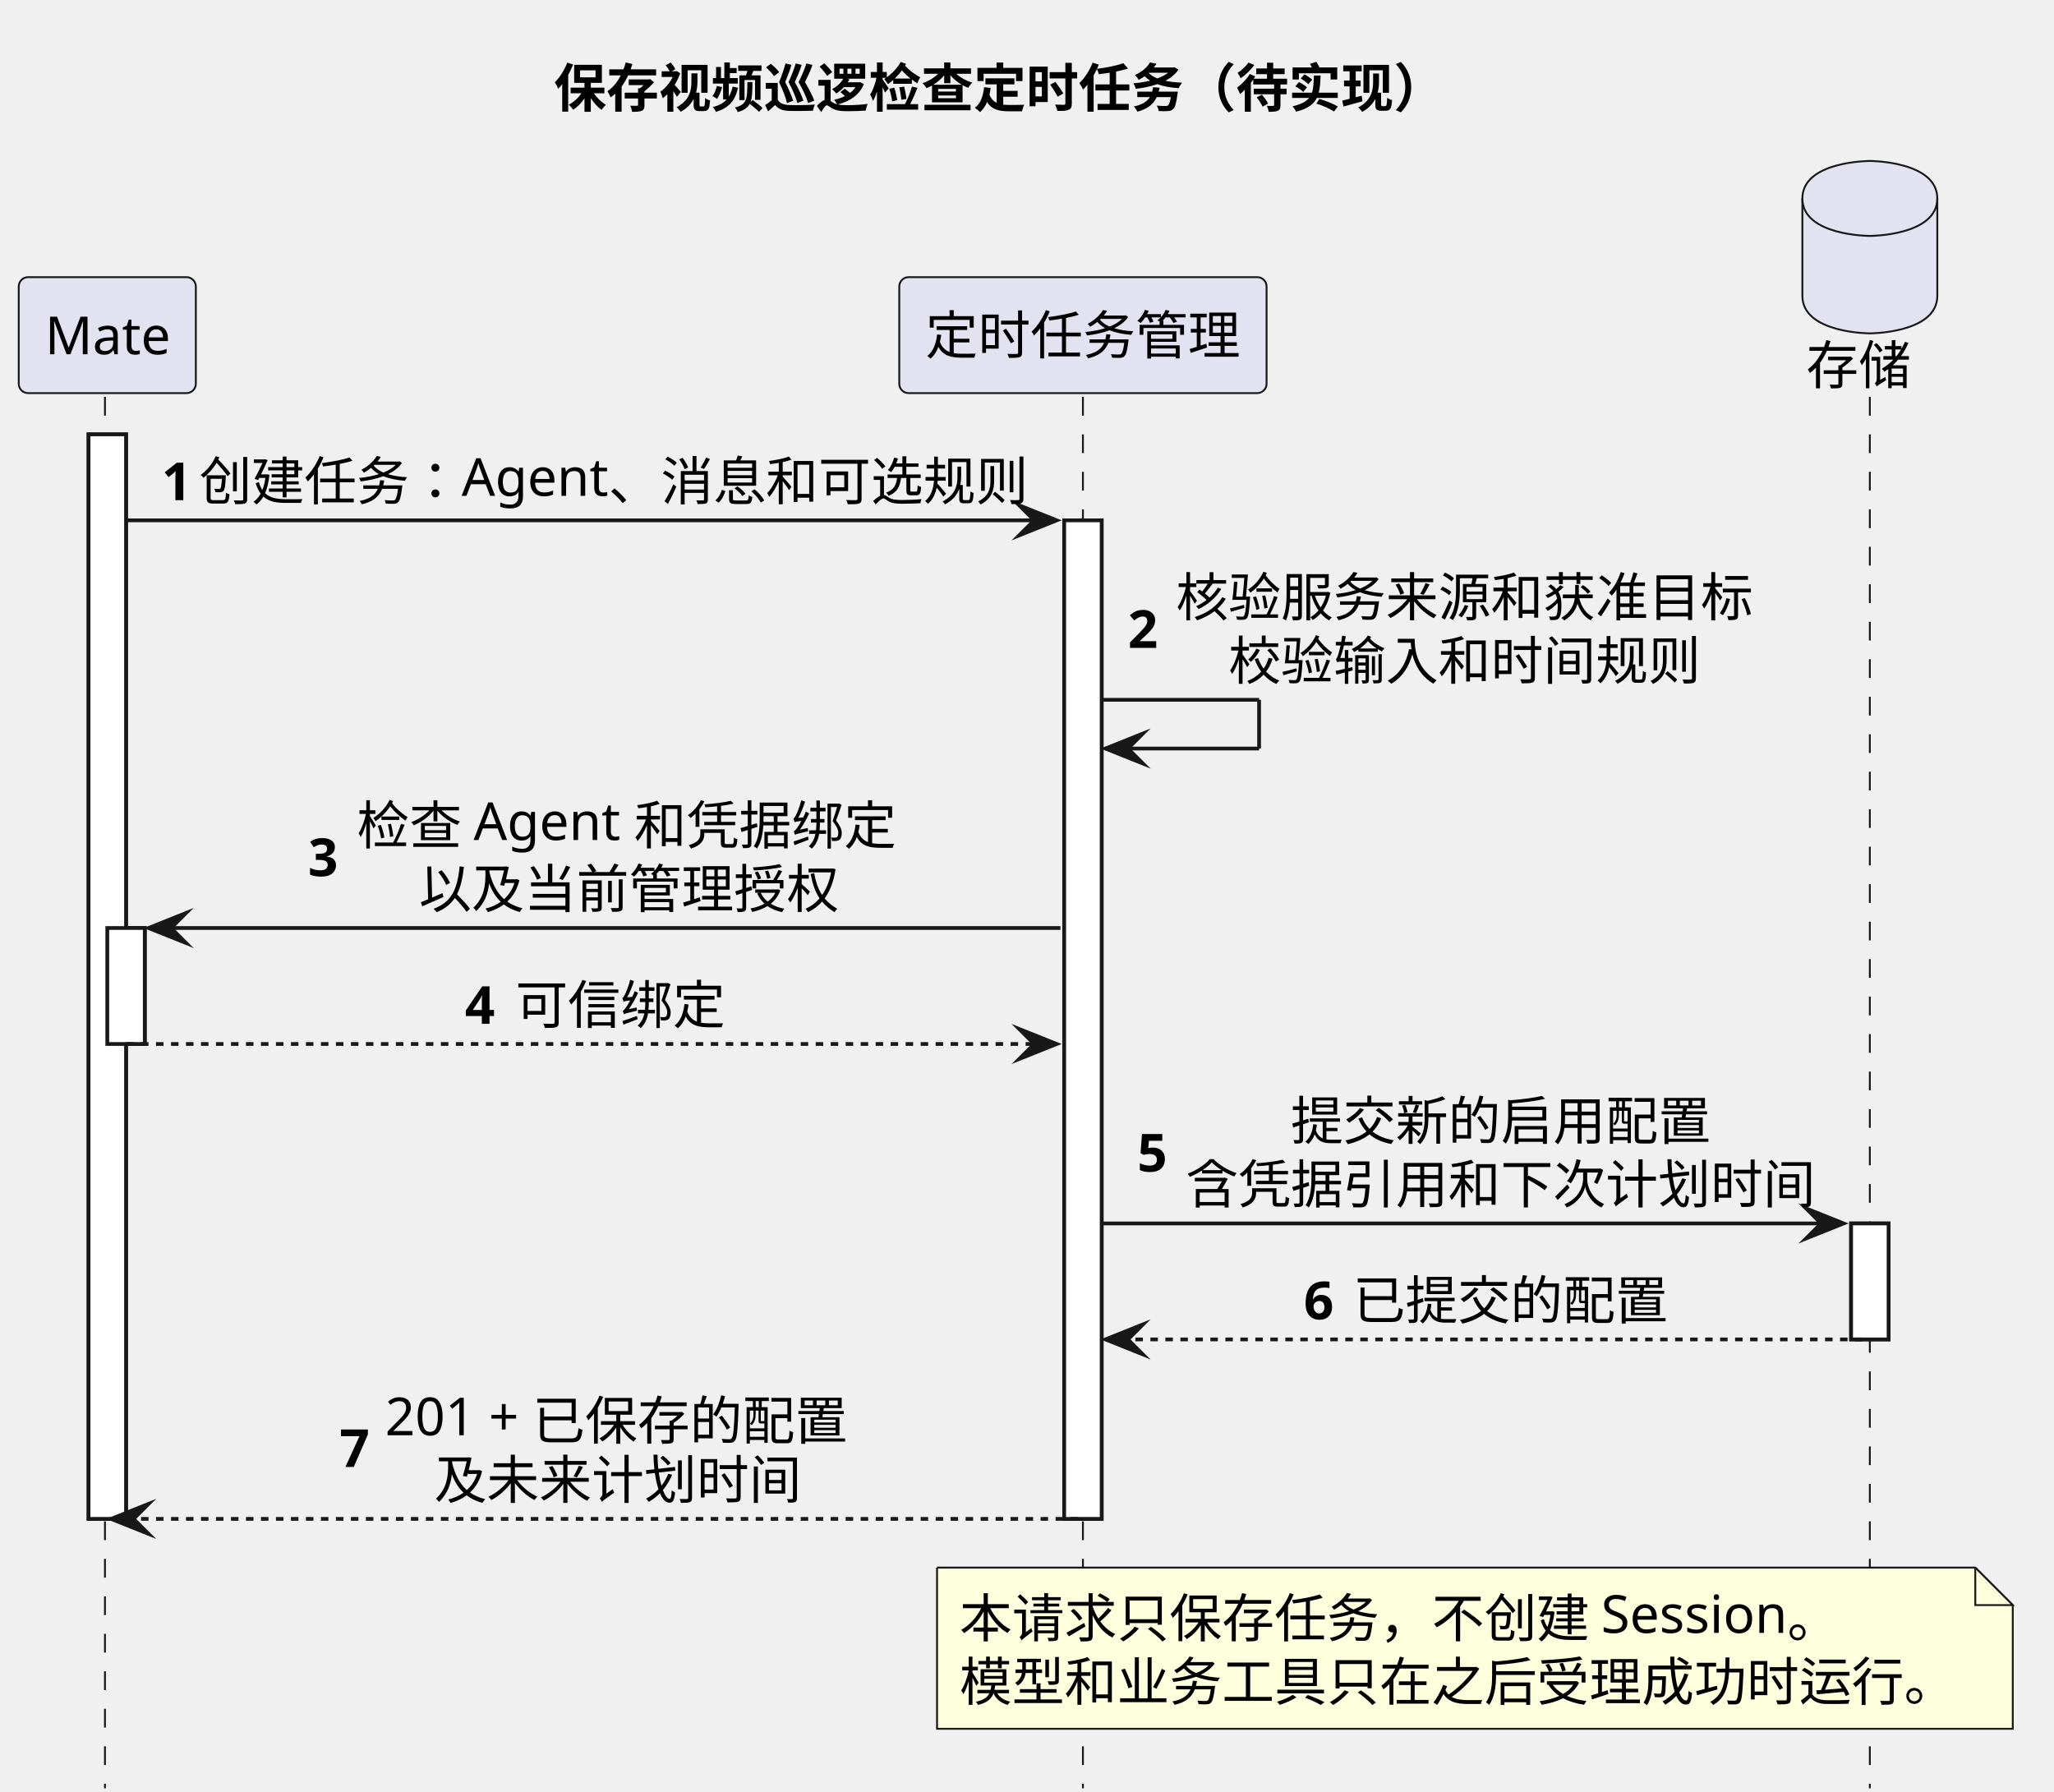
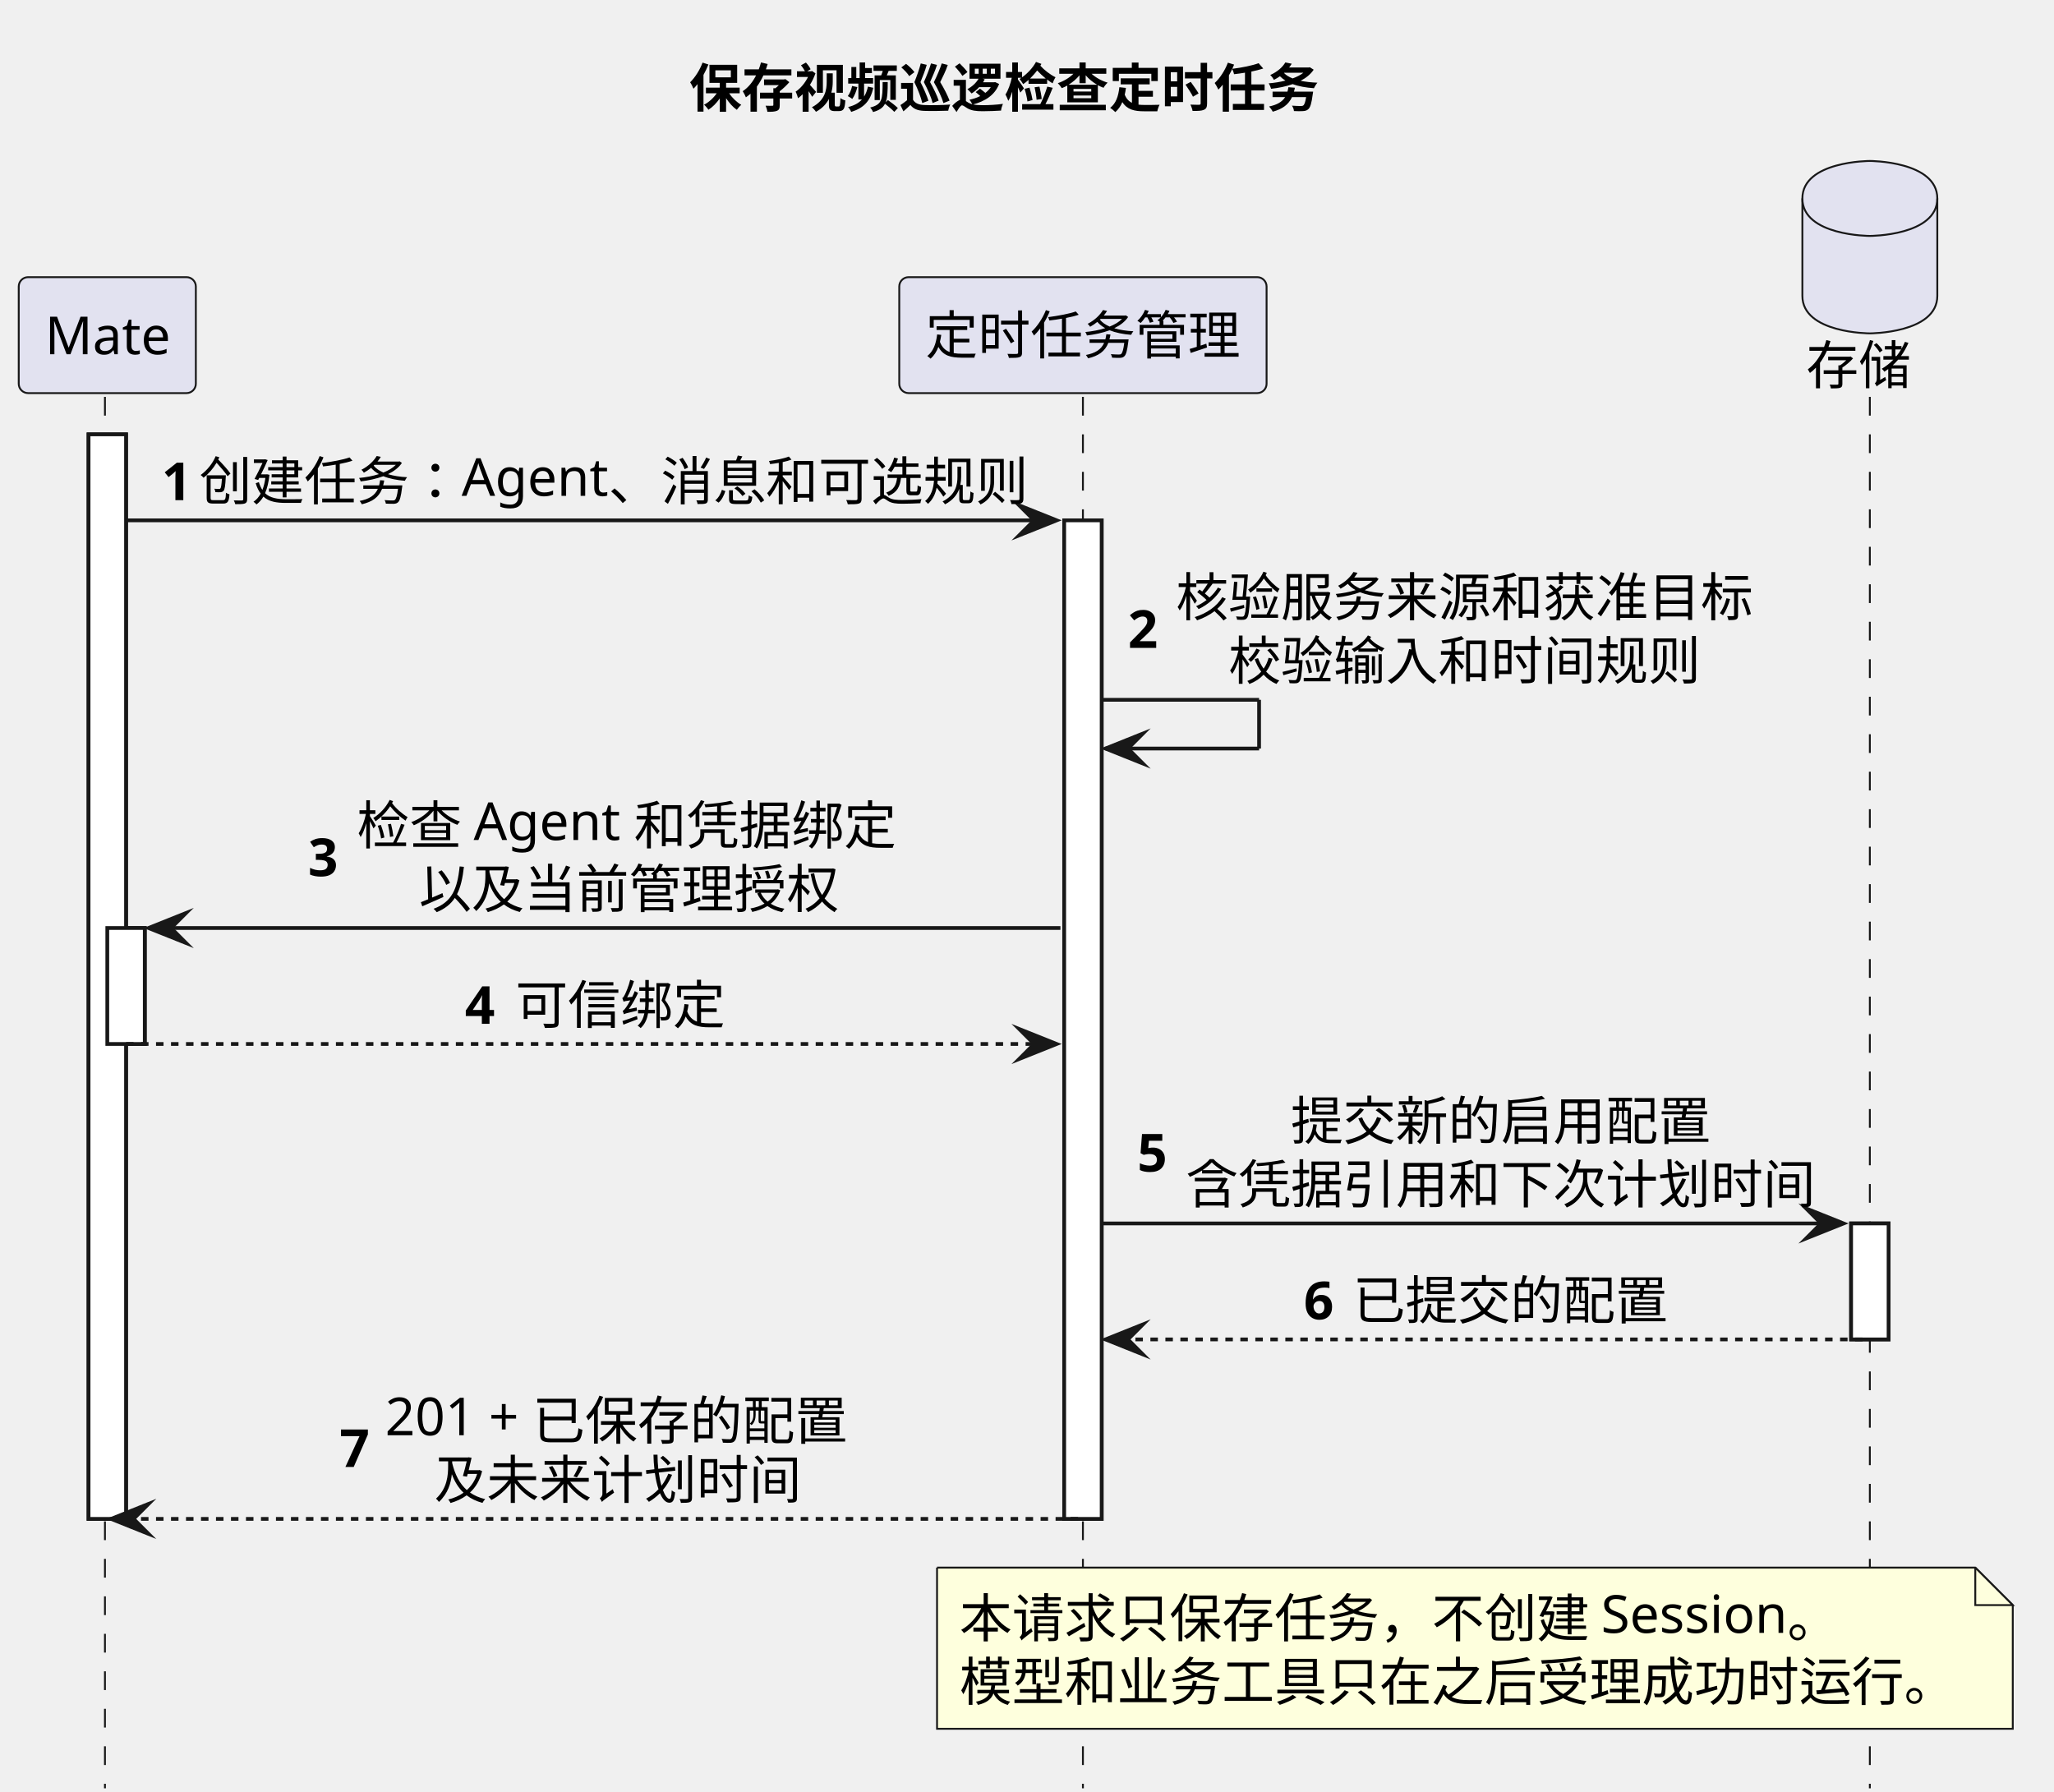
<svg xmlns="http://www.w3.org/2000/svg" contentStyleType="text/css" data-diagram-type="SEQUENCE" height="478px" preserveAspectRatio="none" style="width:548px;height:478px;background:#FFFFFF;" version="1.1" viewBox="0 0 548 478" width="548px" zoomAndPan="magnify">
  <defs />
  <g>
    <g class="title" data-source-line="159">
-       <text fill="#000000" font-family="sans-serif" font-size="14" font-weight="700" lengthAdjust="spacing" textLength="245.438" x="147.781" y="28.562">保存视频巡逻检查定时任务（待实现）</text>
+       <text fill="#000000" font-family="sans-serif" font-size="14" font-weight="700" lengthAdjust="spacing" textLength="173.25" x="183.875" y="28.562">保存视频巡逻检查定时任务</text>
    </g>
    <g>
      <rect fill="#FFFFFF" height="289.334" style="stroke:#181818;stroke-width:1;" width="10" x="23.625" y="115.879" />
    </g>
    <g>
      <rect fill="#FFFFFF" height="30.939" style="stroke:#181818;stroke-width:1;" width="10" x="28.625" y="247.576" />
    </g>
    <g>
      <rect fill="#FFFFFF" height="266.394" style="stroke:#181818;stroke-width:1;" width="10" x="283.92" y="138.818" />
    </g>
    <g>
      <rect fill="#FFFFFF" height="30.939" style="stroke:#181818;stroke-width:1;" width="10" x="493.868" y="326.394" />
    </g>
    <g class="participant-lifeline" data-entity-uid="part1" data-qualified-name="Mate" data-source-line="164" id="part1-lifeline">
      <g>
        <rect fill="#000000" fill-opacity="0" height="371.213" width="8" x="24.625" y="105.879" />
        <line style="stroke:#181818;stroke-width:0.5;stroke-dasharray:5,5;" x1="28" x2="28" y1="105.879" y2="477.092" />
      </g>
    </g>
    <g class="participant-lifeline" data-entity-uid="part2" data-qualified-name="Schedule" data-source-line="165" id="part2-lifeline">
      <g>
        <rect fill="#000000" fill-opacity="0" height="371.213" width="8" x="284.92" y="105.879" />
        <line style="stroke:#181818;stroke-width:0.5;stroke-dasharray:5,5;" x1="288.92" x2="288.92" y1="105.879" y2="477.092" />
      </g>
    </g>
    <g class="participant-lifeline" data-entity-uid="part3" data-qualified-name="Store" data-source-line="166" id="part3-lifeline">
      <g>
        <rect fill="#000000" fill-opacity="0" height="371.213" width="8" x="494.868" y="105.879" />
        <line style="stroke:#181818;stroke-width:0.5;stroke-dasharray:5,5;" x1="498.868" x2="498.868" y1="105.879" y2="477.092" />
      </g>
    </g>
    <g class="participant participant-head" data-entity-uid="part1" data-qualified-name="Mate" data-source-line="164" id="part1-head">
      <rect fill="#E2E2F0" height="30.939" rx="2.5" ry="2.5" style="stroke:#181818;stroke-width:0.5;" width="47.25" x="5" y="73.939" />
      <text fill="#000000" font-family="sans-serif" font-size="14" lengthAdjust="spacing" textLength="33.25" x="12" y="94.502">Mate</text>
    </g>
    <g class="participant participant-head" data-entity-uid="part2" data-qualified-name="Schedule" data-source-line="165" id="part2-head">
      <rect fill="#E2E2F0" height="30.939" rx="2.5" ry="2.5" style="stroke:#181818;stroke-width:0.5;" width="98" x="239.92" y="73.939" />
      <text fill="#000000" font-family="sans-serif" font-size="14" lengthAdjust="spacing" textLength="84" x="246.92" y="94.502">定时任务管理</text>
    </g>
    <g class="participant participant-head" data-entity-uid="part3" data-qualified-name="Store" data-source-line="166" id="part3-head">
      <text fill="#000000" font-family="sans-serif" font-size="14" lengthAdjust="spacing" textLength="28" x="481.868" y="102.502">存储</text>
      <path d="M480.868,52.94 C480.868,42.94 498.868,42.94 498.868,42.94 C498.868,42.94 516.868,42.94 516.868,52.94 L516.868,78.939 C516.868,88.939 498.868,88.939 498.868,88.939 C498.868,88.939 480.868,88.939 480.868,78.939 L480.868,52.94" fill="#E2E2F0" style="stroke:#181818;stroke-width:0.5;" />
      <path d="M480.868,52.94 C480.868,62.94 498.868,62.94 498.868,62.94 C498.868,62.94 516.868,62.94 516.868,52.94" fill="none" style="stroke:#181818;stroke-width:0.5;" />
    </g>
    <g>
      <rect fill="#FFFFFF" height="289.334" style="stroke:#181818;stroke-width:1;" width="10" x="23.625" y="115.879" />
    </g>
    <g>
      <rect fill="#FFFFFF" height="30.939" style="stroke:#181818;stroke-width:1;" width="10" x="28.625" y="247.576" />
    </g>
    <g>
      <rect fill="#FFFFFF" height="266.394" style="stroke:#181818;stroke-width:1;" width="10" x="283.92" y="138.818" />
    </g>
    <g>
      <rect fill="#FFFFFF" height="30.939" style="stroke:#181818;stroke-width:1;" width="10" x="493.868" y="326.394" />
    </g>
    <g class="message" data-entity-1="part1" data-entity-2="part2" data-source-line="169" id="msg1">
      <polygon fill="#181818" points="271.92,134.818,281.92,138.818,271.92,142.818,275.92,138.818" style="stroke:#181818;stroke-width:1;stroke-linejoin:miter;stroke-miterlimit:10;" />
      <line style="stroke:#181818;stroke-width:1;" x1="33.625" x2="277.92" y1="138.818" y2="138.818" />
      <text fill="#000000" font-family="sans-serif" font-size="14" font-weight="700" lengthAdjust="spacing" textLength="6.036" x="43.125" y="133.441">1</text>
      <text fill="#000000" font-family="sans-serif" font-size="14" lengthAdjust="spacing" textLength="221.259" x="53.161" y="133.441">创建任务：Agent、消息和可选规则</text>
    </g>
    <g class="message" data-entity-1="part2" data-entity-2="part2" data-source-line="170" id="msg2">
      <line style="stroke:#181818;stroke-width:1;" x1="293.92" x2="335.92" y1="186.697" y2="186.697" />
      <line style="stroke:#181818;stroke-width:1;" x1="335.92" x2="335.92" y1="186.697" y2="199.697" />
      <line style="stroke:#181818;stroke-width:1;" x1="294.92" x2="335.92" y1="199.697" y2="199.697" />
      <polygon fill="#181818" points="304.92,195.697,294.92,199.697,304.92,203.697,300.92,199.697" style="stroke:#181818;stroke-width:1;stroke-linejoin:miter;stroke-miterlimit:10;" />
      <text fill="#000000" font-family="sans-serif" font-size="14" font-weight="700" lengthAdjust="spacing" textLength="8.818" x="300.92" y="172.851">2</text>
      <text fill="#000000" font-family="sans-serif" font-size="14" lengthAdjust="spacing" textLength="154" x="313.738" y="164.381">核验服务来源和获准目标</text>
      <text fill="#000000" font-family="sans-serif" font-size="14" lengthAdjust="spacing" textLength="126" x="327.738" y="181.32">校验输入和时间规则</text>
    </g>
    <g class="message" data-entity-1="part2" data-entity-2="part1" data-source-line="171" id="msg3">
      <polygon fill="#181818" points="49.625,243.576,39.625,247.576,49.625,251.576,45.625,247.576" style="stroke:#181818;stroke-width:1;stroke-linejoin:miter;stroke-miterlimit:10;" />
      <line style="stroke:#181818;stroke-width:1;" x1="43.625" x2="282.92" y1="247.576" y2="247.576" />
      <text fill="#000000" font-family="sans-serif" font-size="14" font-weight="700" lengthAdjust="spacing" textLength="9.037" x="82.187" y="233.73">3</text>
      <text fill="#000000" font-family="sans-serif" font-size="14" lengthAdjust="spacing" textLength="145.134" x="95.224" y="225.26">检查 Agent 和凭据绑定</text>
      <text fill="#000000" font-family="sans-serif" font-size="14" lengthAdjust="spacing" textLength="112" x="111.791" y="242.199">以及当前管理授权</text>
    </g>
    <g class="message" data-entity-1="part1" data-entity-2="part2" data-source-line="172" id="msg4">
      <polygon fill="#181818" points="271.92,274.516,281.92,278.516,271.92,282.516,275.92,278.516" style="stroke:#181818;stroke-width:1;stroke-linejoin:miter;stroke-miterlimit:10;" />
      <line style="stroke:#181818;stroke-width:1;stroke-dasharray:2,2;" x1="33.625" x2="277.92" y1="278.516" y2="278.516" />
      <text fill="#000000" font-family="sans-serif" font-size="14" font-weight="700" lengthAdjust="spacing" textLength="9.468" x="124.039" y="273.139">4</text>
      <text fill="#000000" font-family="sans-serif" font-size="14" lengthAdjust="spacing" textLength="56" x="137.506" y="273.139">可信绑定</text>
    </g>
    <g class="message" data-entity-1="part2" data-entity-2="part3" data-source-line="173" id="msg5">
      <polygon fill="#181818" points="481.868,322.394,491.868,326.394,481.868,330.394,485.868,326.394" style="stroke:#181818;stroke-width:1;stroke-linejoin:miter;stroke-miterlimit:10;" />
      <line style="stroke:#181818;stroke-width:1;" x1="293.92" x2="487.868" y1="326.394" y2="326.394" />
      <text fill="#000000" font-family="sans-serif" font-size="14" font-weight="700" lengthAdjust="spacing" textLength="8.948" x="303.42" y="312.548">5</text>
      <text fill="#000000" font-family="sans-serif" font-size="14" lengthAdjust="spacing" textLength="112" x="344.368" y="304.078">提交新的启用配置</text>
      <text fill="#000000" font-family="sans-serif" font-size="14" lengthAdjust="spacing" textLength="168" x="316.368" y="321.018">含凭据引用和下次计划时间</text>
    </g>
    <g class="message" data-entity-1="part3" data-entity-2="part2" data-source-line="174" id="msg6">
      <polygon fill="#181818" points="304.92,353.334,294.92,357.334,304.92,361.334,300.92,357.334" style="stroke:#181818;stroke-width:1;stroke-linejoin:miter;stroke-miterlimit:10;" />
      <line style="stroke:#181818;stroke-width:1;stroke-dasharray:2,2;" x1="298.92" x2="497.868" y1="357.334" y2="357.334" />
      <text fill="#000000" font-family="sans-serif" font-size="14" font-weight="700" lengthAdjust="spacing" textLength="9.092" x="347.848" y="351.957">6</text>
      <text fill="#000000" font-family="sans-serif" font-size="14" lengthAdjust="spacing" textLength="84" x="360.94" y="351.957">已提交的配置</text>
    </g>
    <g class="message" data-entity-1="part2" data-entity-2="part1" data-source-line="175" id="msg7">
      <polygon fill="#181818" points="39.625,401.213,29.625,405.213,39.625,409.213,35.625,405.213" style="stroke:#181818;stroke-width:1;stroke-linejoin:miter;stroke-miterlimit:10;" />
      <line style="stroke:#181818;stroke-width:1;stroke-dasharray:2,2;" x1="33.625" x2="287.92" y1="405.213" y2="405.213" />
      <text fill="#000000" font-family="sans-serif" font-size="14" font-weight="700" lengthAdjust="spacing" textLength="8.142" x="90.601" y="391.366">7</text>
      <text fill="#000000" font-family="sans-serif" font-size="14" lengthAdjust="spacing" textLength="124.202" x="102.742" y="382.897">201 + 已保存的配置</text>
      <text fill="#000000" font-family="sans-serif" font-size="14" lengthAdjust="spacing" textLength="98" x="115.843" y="399.836">及未来计划时间</text>
    </g>
    <path d="M250,418.213 L250,461.213 L537,461.213 L537,428.213 L527,418.213 L250,418.213" fill="#FEFFDD" style="stroke:#181818;stroke-width:0.5;" />
    <path d="M527,418.213 L527,428.213 L537,428.213 L527,418.213" fill="#FEFFDD" style="stroke:#181818;stroke-width:0.5;" />
    <text fill="#000000" font-family="sans-serif" font-size="14" lengthAdjust="spacing" textLength="237.918" x="256" y="436.775">本请求只保存任务，不创建 Session。</text>
    <text fill="#000000" font-family="sans-serif" font-size="14" lengthAdjust="spacing" textLength="266" x="256" y="453.715">模型和业务工具只在之后受理成功时运行。</text>
  </g>
</svg>
